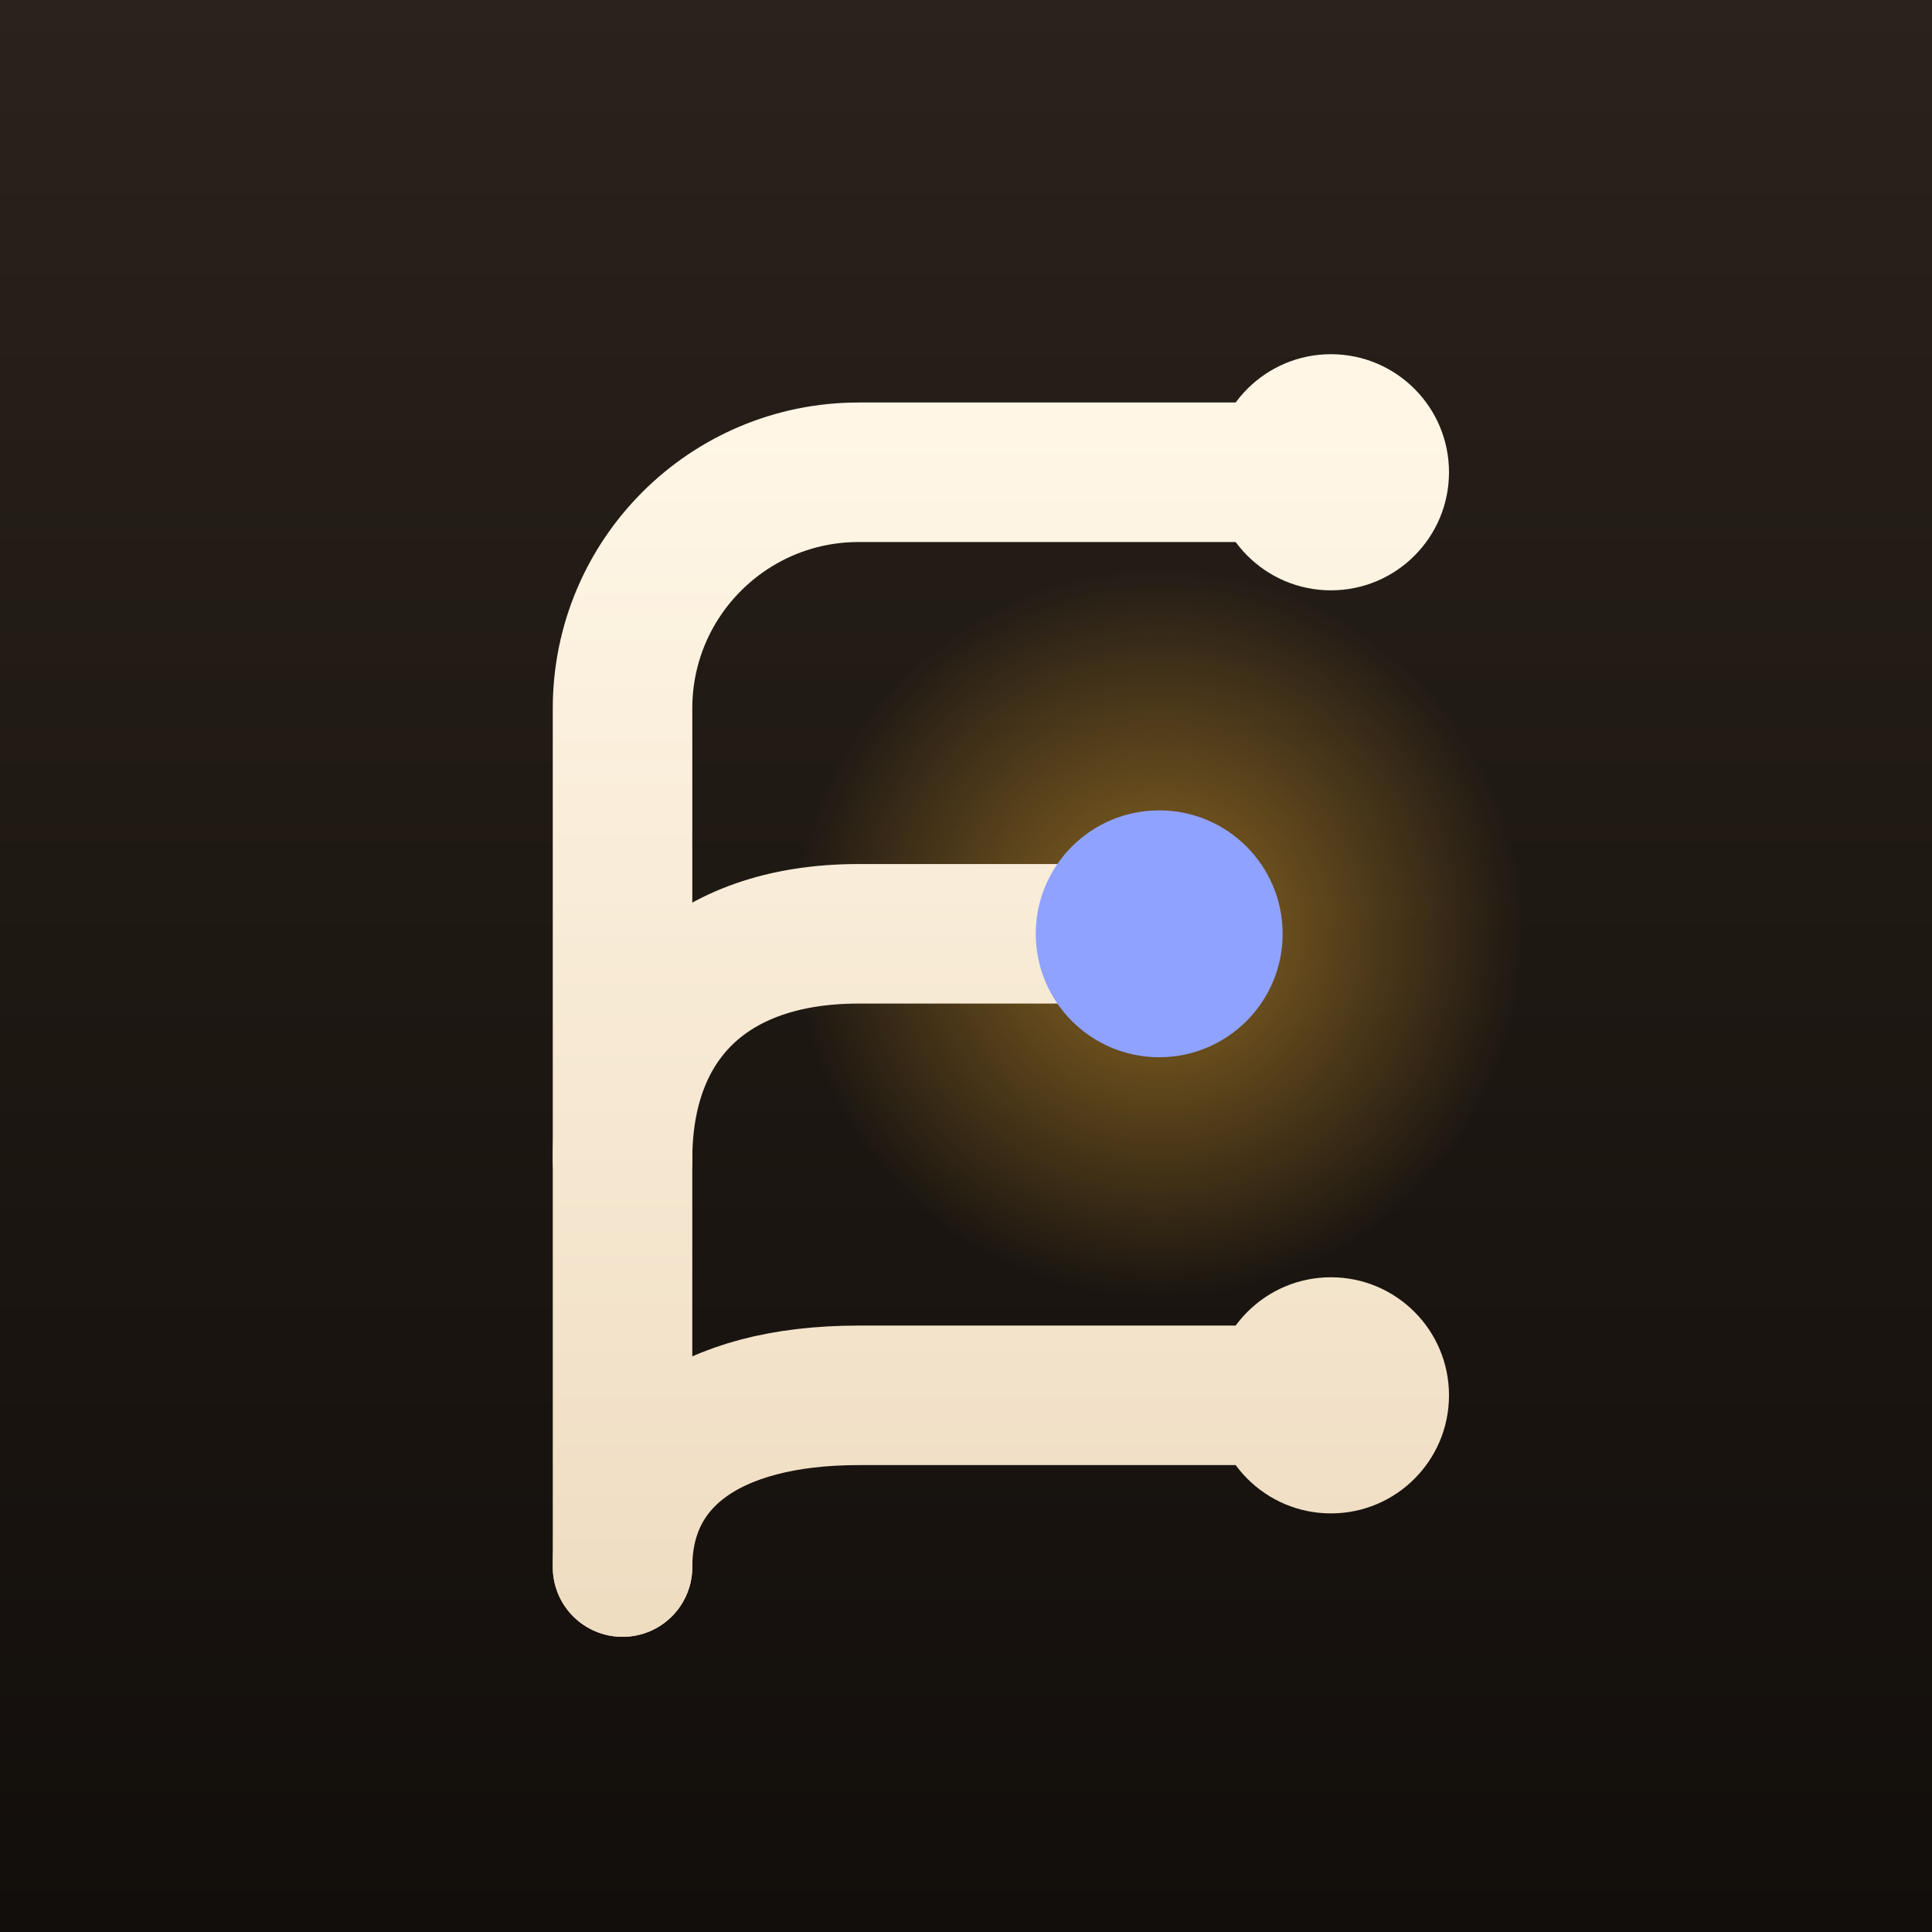
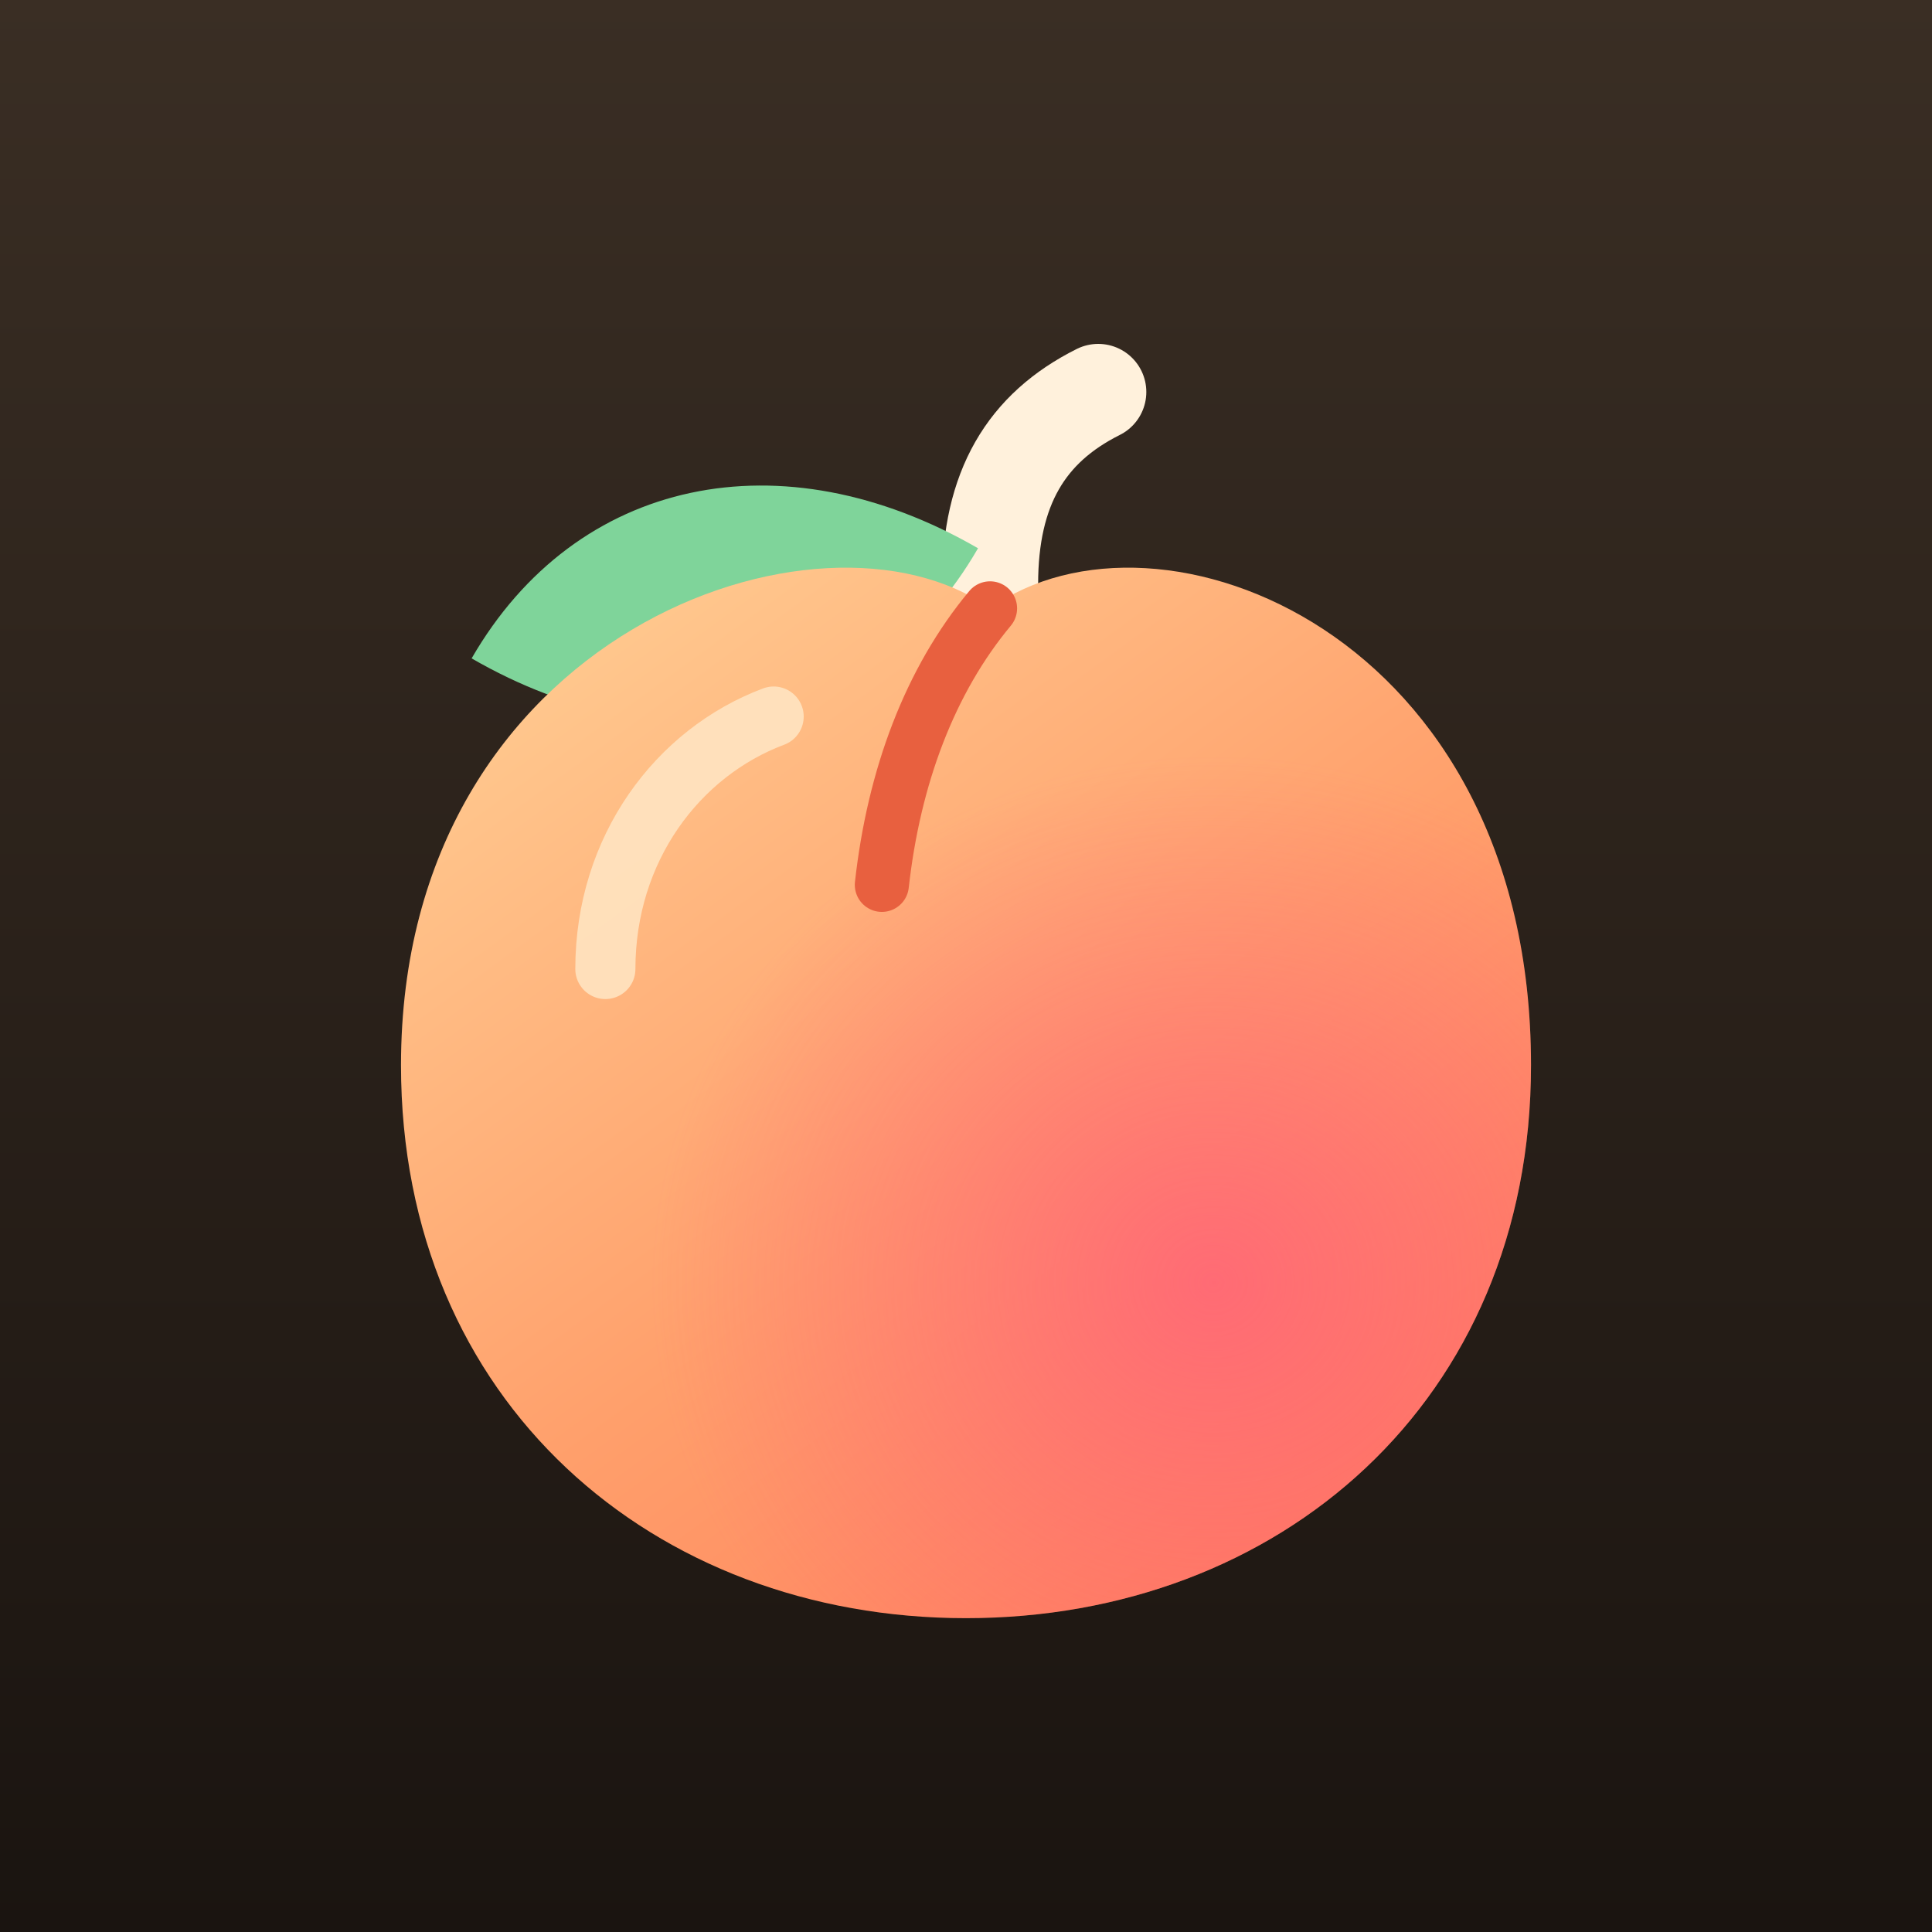
<svg xmlns="http://www.w3.org/2000/svg" width="1024" height="1024" viewBox="0 0 180 180">
  <defs>
    <linearGradient id="body" x1="0" y1="0" x2="0" y2="1">
-       <stop offset="0" stop-color="#2A221B" />
-       <stop offset="1" stop-color="#120E0B" />
+       <stop offset="0" stop-color="#3A2E24" />
+       <stop offset="1" stop-color="#1A1410" />
    </linearGradient>
-     <linearGradient id="ink" gradientUnits="userSpaceOnUse" x1="0" y1="40" x2="0" y2="150">
-       <stop offset="0" stop-color="#FFF6E6" />
-       <stop offset="1" stop-color="#EFDDC2" />
+     <linearGradient id="peach" x1="0.15" y1="0.05" x2="0.85" y2="0.95">
+       <stop offset="0" stop-color="#FFC98F" />
+       <stop offset="0.55" stop-color="#FF9F6B" />
+       <stop offset="1" stop-color="#FF7F5C" />
    </linearGradient>
-     <radialGradient id="glow" gradientUnits="userSpaceOnUse" cx="108" cy="87" r="34">
-       <stop offset="0" stop-color="#FFB830" stop-opacity="0.5" />
-       <stop offset="1" stop-color="#FFB830" stop-opacity="0" />
+     <radialGradient id="blush" cx="0.72" cy="0.68" r="0.5">
+       <stop offset="0" stop-color="#FF5E7A" stop-opacity="0.75" />
+       <stop offset="1" stop-color="#FF5E7A" stop-opacity="0" />
    </radialGradient>
+     <linearGradient id="leaf" x1="0" y1="0" x2="1" y2="1">
+       <stop offset="0" stop-color="#7FD49A" />
+       <stop offset="1" stop-color="#7FD49A" />
+     </linearGradient>
  </defs>
  <rect width="180" height="180" fill="url(#body)" />
-   <circle cx="108" cy="87" r="34" fill="url(#glow)" />
-   <g fill="none" stroke="url(#ink)" stroke-width="13" stroke-linecap="round" stroke-linejoin="round">
-     <path d="M58 146V66A22 22 0 0 1 80 44H124" />
-     <path d="M58 108C58 95 66 87 80 87H108" />
-     <path d="M58 146C58 136 66 130 80 130H124" />
-   </g>
-   <circle cx="124" cy="44" r="11" fill="url(#ink)" />
-   <circle cx="124" cy="130" r="11" fill="url(#ink)" />
-   <circle cx="108" cy="87" r="11.5" fill="#8FA2FF" />
+   <path d="M92.24 54.44C92.24 45.48 95.6 39.88 102.32 36.52" fill="none" stroke="#FFF1DC" stroke-width="8.96" stroke-linecap="round" />
+   <path d="M91.12 51.08C81.38 67.96 62.22 71.9 43.94 61.34C53.68 44.47 72.84 40.52 91.12 51.08Z" fill="url(#leaf)" />
+   <path d="M92.24 56.68C107.92 45.48 142.64 58.92 142.64 99.24C142.64 130.6 119.12 150.76 90 150.76C60.88 150.76 37.36 130.6 37.36 99.24C37.36 58.92 76.56 45.48 92.24 56.68Z" fill="url(#peach)" />
+   <path d="M92.24 56.68C107.92 45.48 142.64 58.92 142.64 99.24C142.64 130.6 119.12 150.76 90 150.76C60.88 150.76 37.36 130.6 37.36 99.24C37.36 58.92 76.56 45.48 92.24 56.68Z" fill="url(#blush)" />
+   <path d="M56.4 90.28C56.4 79.08 63.12 70.12 72.08 66.76" fill="none" stroke="#FFE6C4" stroke-opacity="0.85" stroke-width="5.6" stroke-linecap="round" />
+   <path d="M92.24 56.68C86.64 63.4 83.28 72.36 82.16 82.44" fill="none" stroke="#E8603F" stroke-width="5.04" stroke-linecap="round" />
</svg>
